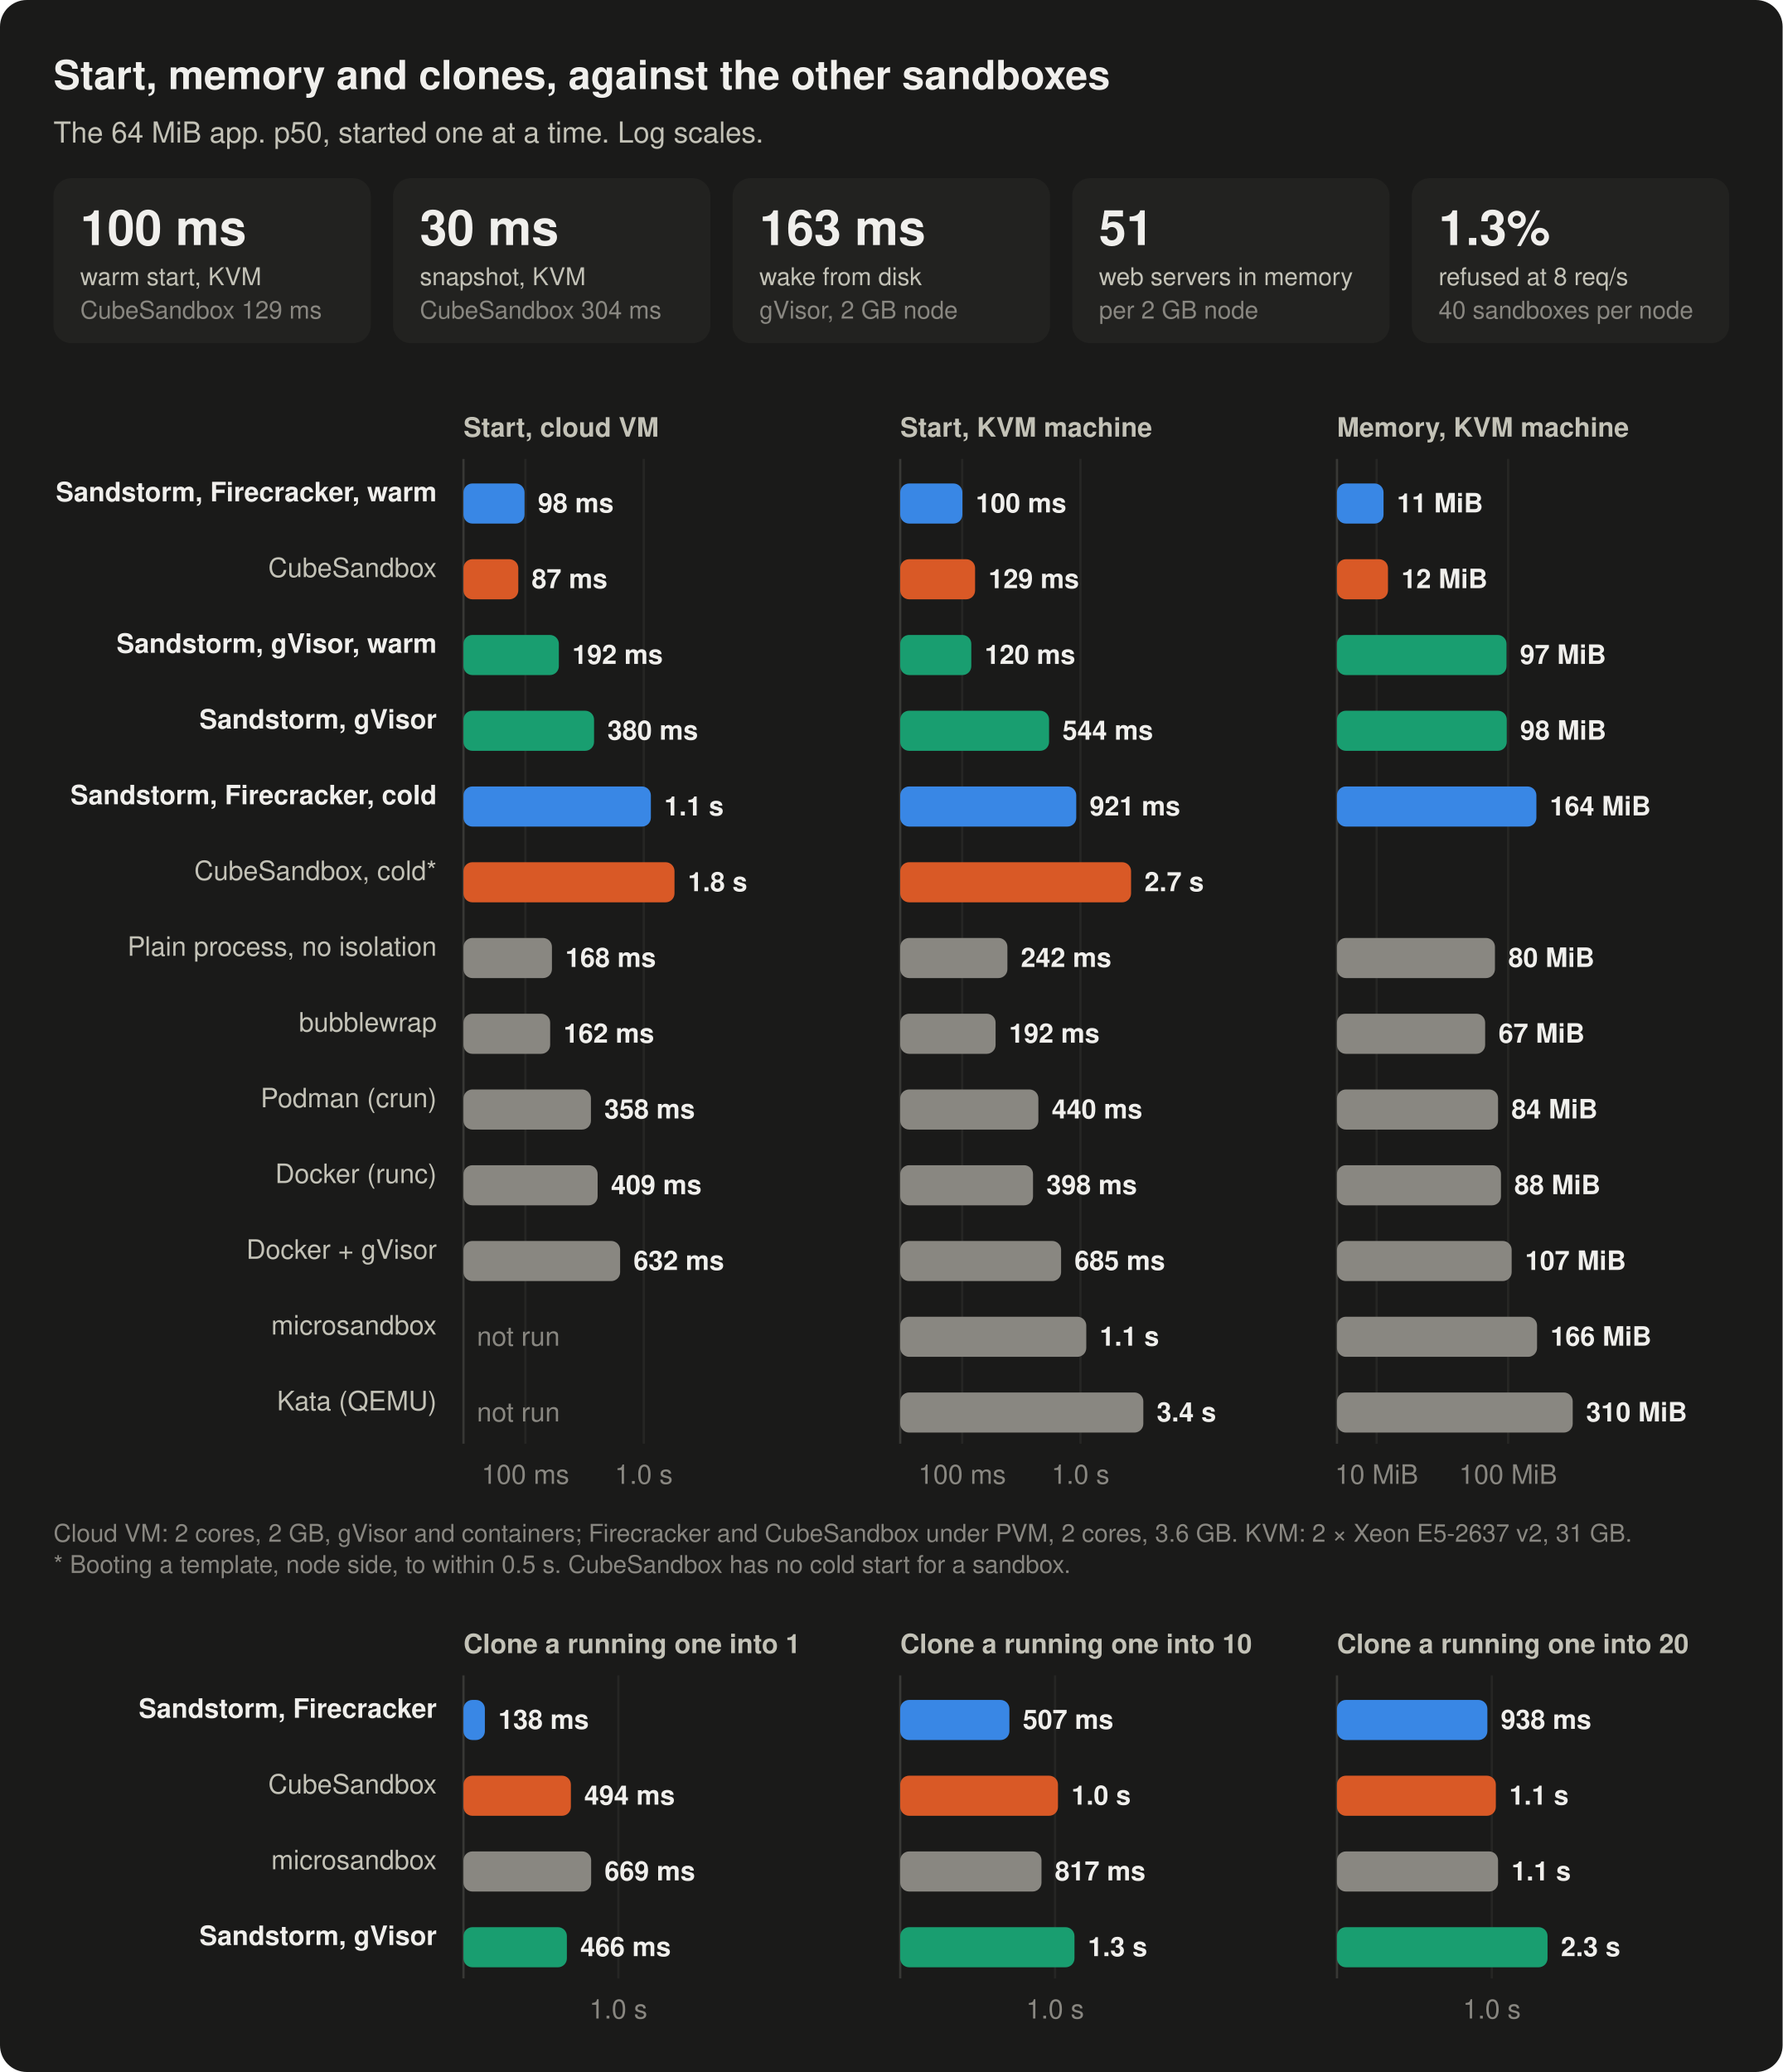
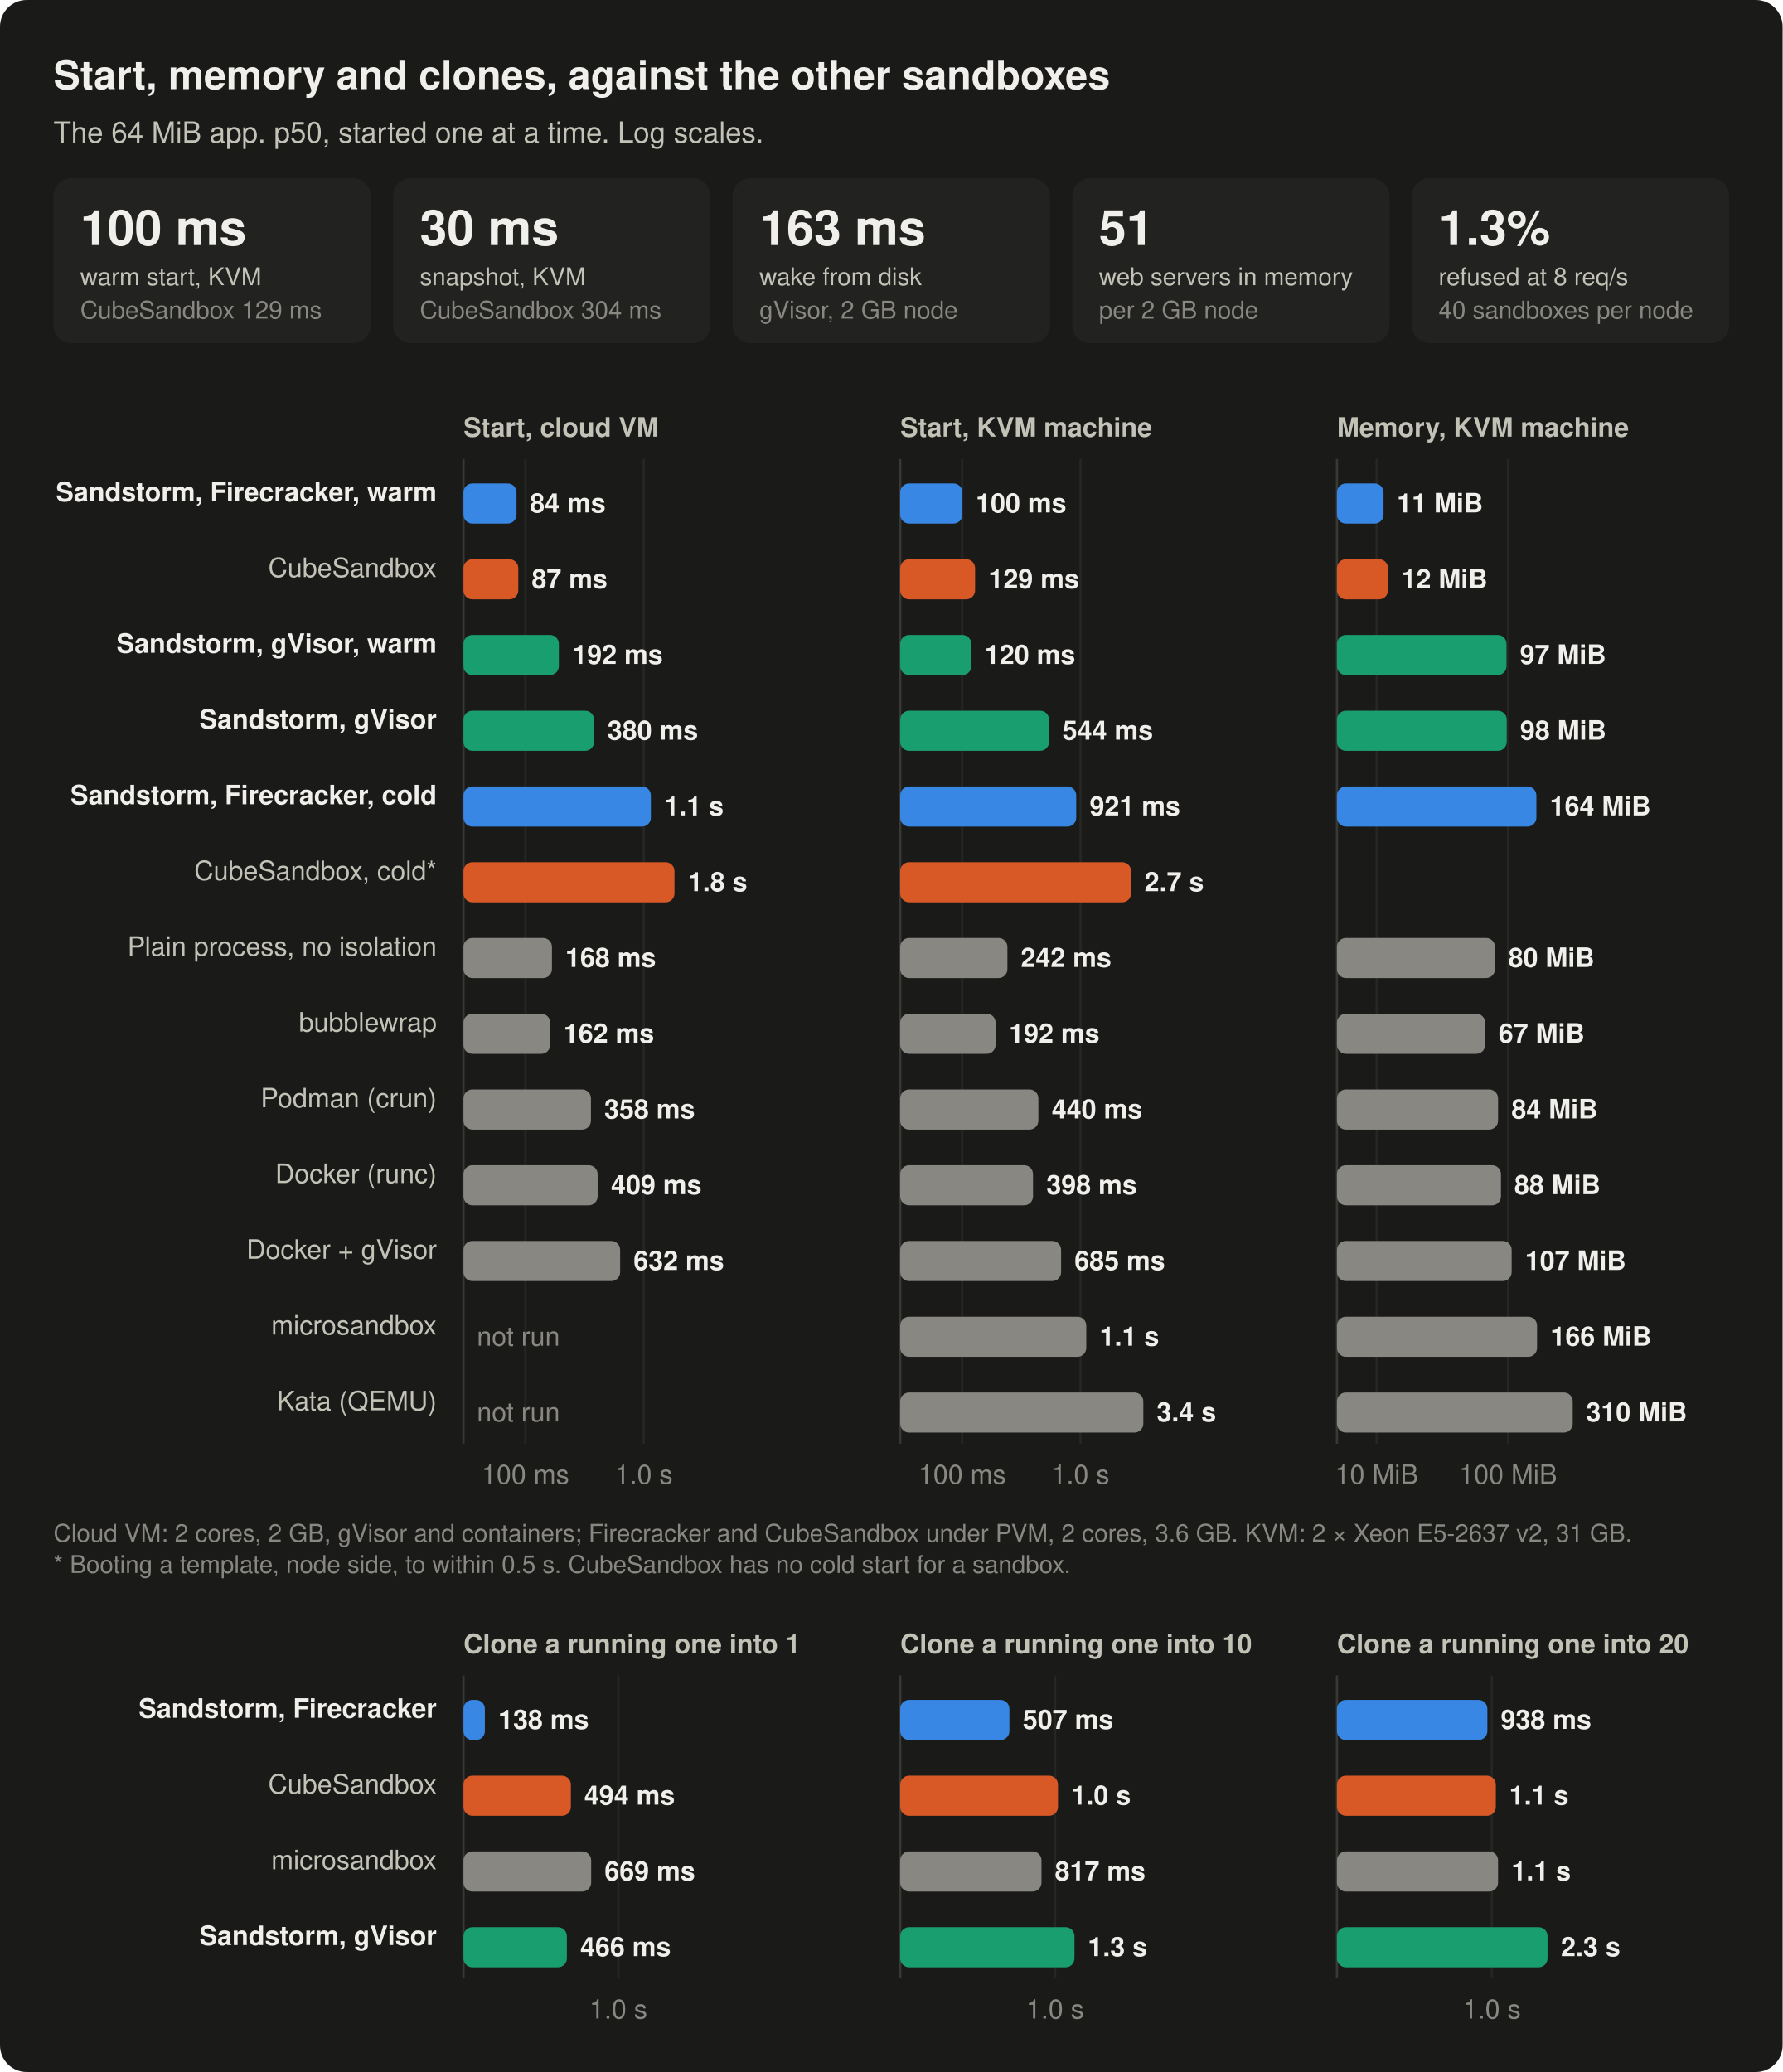
<svg xmlns="http://www.w3.org/2000/svg" viewBox="0 0 800 930" width="800" height="930" font-family="system-ui, -apple-system, &quot;Segoe UI&quot;, Helvetica, Arial, sans-serif" role="img" aria-label="Headline numbers, then start time and memory of a 64 MiB app and the time to clone one, by runtime">
  <rect width="800" height="930" rx="12" fill="#1a1a19" />
  <text x="24.0" y="40.0" font-size="18" font-weight="600" fill="#f0efec" text-anchor="start">Start, memory and clones, against the other sandboxes</text>
  <text x="24.0" y="64.0" font-size="13" font-weight="400" fill="#c3c2b7" text-anchor="start">The 64 MiB app. p50, started one at a time. Log scales.</text>
  <rect x="24.0" y="80" width="142.4" height="74" rx="8" fill="#222220" />
  <text x="36.0" y="110.0" font-size="22" font-weight="600" fill="#f0efec" text-anchor="start">100 ms</text>
  <text x="36.0" y="128.0" font-size="11" font-weight="400" fill="#c3c2b7" text-anchor="start">warm start, KVM</text>
  <text x="36.0" y="143.0" font-size="11" font-weight="400" fill="#898781" text-anchor="start">CubeSandbox 129 ms</text>
  <rect x="176.4" y="80" width="142.4" height="74" rx="8" fill="#222220" />
  <text x="188.4" y="110.0" font-size="22" font-weight="600" fill="#f0efec" text-anchor="start">30 ms</text>
  <text x="188.4" y="128.0" font-size="11" font-weight="400" fill="#c3c2b7" text-anchor="start">snapshot, KVM</text>
  <text x="188.4" y="143.0" font-size="11" font-weight="400" fill="#898781" text-anchor="start">CubeSandbox 304 ms</text>
  <rect x="328.8" y="80" width="142.4" height="74" rx="8" fill="#222220" />
  <text x="340.8" y="110.0" font-size="22" font-weight="600" fill="#f0efec" text-anchor="start">163 ms</text>
  <text x="340.8" y="128.0" font-size="11" font-weight="400" fill="#c3c2b7" text-anchor="start">wake from disk</text>
  <text x="340.8" y="143.0" font-size="11" font-weight="400" fill="#898781" text-anchor="start">gVisor, 2 GB node</text>
  <rect x="481.2" y="80" width="142.4" height="74" rx="8" fill="#222220" />
  <text x="493.2" y="110.0" font-size="22" font-weight="600" fill="#f0efec" text-anchor="start">51</text>
  <text x="493.2" y="128.0" font-size="11" font-weight="400" fill="#c3c2b7" text-anchor="start">web servers in memory</text>
  <text x="493.2" y="143.0" font-size="11" font-weight="400" fill="#898781" text-anchor="start">per 2 GB node</text>
  <rect x="633.6" y="80" width="142.4" height="74" rx="8" fill="#222220" />
  <text x="645.6" y="110.0" font-size="22" font-weight="600" fill="#f0efec" text-anchor="start">1.3%</text>
  <text x="645.6" y="128.0" font-size="11" font-weight="400" fill="#c3c2b7" text-anchor="start">refused at 8 req/s</text>
  <text x="645.6" y="143.0" font-size="11" font-weight="400" fill="#898781" text-anchor="start">40 sandboxes per node</text>
  <text x="196.0" y="225.0" font-size="12" font-weight="600" fill="#f0efec" text-anchor="end">Sandstorm, Firecracker, warm</text>
  <text x="196.0" y="259.0" font-size="12" font-weight="400" fill="#c3c2b7" text-anchor="end">CubeSandbox</text>
  <text x="196.0" y="293.0" font-size="12" font-weight="600" fill="#f0efec" text-anchor="end">Sandstorm, gVisor, warm</text>
  <text x="196.0" y="327.0" font-size="12" font-weight="600" fill="#f0efec" text-anchor="end">Sandstorm, gVisor</text>
  <text x="196.0" y="361.0" font-size="12" font-weight="600" fill="#f0efec" text-anchor="end">Sandstorm, Firecracker, cold</text>
  <text x="196.0" y="395.0" font-size="12" font-weight="400" fill="#c3c2b7" text-anchor="end">CubeSandbox, cold*</text>
  <text x="196.0" y="429.0" font-size="12" font-weight="400" fill="#c3c2b7" text-anchor="end">Plain process, no isolation</text>
  <text x="196.0" y="463.0" font-size="12" font-weight="400" fill="#c3c2b7" text-anchor="end">bubblewrap</text>
  <text x="196.0" y="497.0" font-size="12" font-weight="400" fill="#c3c2b7" text-anchor="end">Podman (crun)</text>
  <text x="196.0" y="531.0" font-size="12" font-weight="400" fill="#c3c2b7" text-anchor="end">Docker (runc)</text>
  <text x="196.0" y="565.0" font-size="12" font-weight="400" fill="#c3c2b7" text-anchor="end">Docker + gVisor</text>
  <text x="196.0" y="599.0" font-size="12" font-weight="400" fill="#c3c2b7" text-anchor="end">microsandbox</text>
  <text x="196.0" y="633.0" font-size="12" font-weight="400" fill="#c3c2b7" text-anchor="end">Kata (QEMU)</text>
  <text x="208.0" y="196.0" font-size="12" font-weight="600" fill="#c3c2b7" text-anchor="start">Start, cloud VM</text>
  <line x1="208.0" x2="208.0" y1="206" y2="648" stroke="#383835" />
  <line x1="235.8" x2="235.8" y1="206" y2="648" stroke="#262624" />
  <text x="235.8" y="666.0" font-size="12" font-weight="400" fill="#898781" text-anchor="middle">100 ms</text>
  <line x1="288.9" x2="288.9" y1="206" y2="648" stroke="#262624" />
  <text x="288.9" y="666.0" font-size="12" font-weight="400" fill="#898781" text-anchor="middle">1.0 s</text>
-   <rect x="208.0" y="217" width="27.4" height="18" rx="4" fill="#3987e5" />
-   <text x="241.4" y="230.0" font-size="12" font-weight="600" fill="#f0efec" text-anchor="start">98 ms</text>
+   <rect x="208.0" y="217" width="23.8" height="18" rx="4" fill="#3987e5" />
+   <text x="237.8" y="230.0" font-size="12" font-weight="600" fill="#f0efec" text-anchor="start">84 ms</text>
  <rect x="208.0" y="251" width="24.6" height="18" rx="4" fill="#d95926" />
  <text x="238.6" y="264.0" font-size="12" font-weight="600" fill="#f0efec" text-anchor="start">87 ms</text>
  <rect x="208.0" y="285" width="42.8" height="18" rx="4" fill="#199e70" />
  <text x="256.8" y="298.0" font-size="12" font-weight="600" fill="#f0efec" text-anchor="start">192 ms</text>
  <rect x="208.0" y="319" width="58.6" height="18" rx="4" fill="#199e70" />
  <text x="272.6" y="332.0" font-size="12" font-weight="600" fill="#f0efec" text-anchor="start">380 ms</text>
  <rect x="208.0" y="353" width="84.1" height="18" rx="4" fill="#3987e5" />
  <text x="298.1" y="366.0" font-size="12" font-weight="600" fill="#f0efec" text-anchor="start">1.1 s</text>
  <rect x="208.0" y="387" width="94.7" height="18" rx="4" fill="#d95926" />
  <text x="308.7" y="400.0" font-size="12" font-weight="600" fill="#f0efec" text-anchor="start">1.8 s</text>
  <rect x="208.0" y="421" width="39.7" height="18" rx="4" fill="#898781" />
  <text x="253.7" y="434.0" font-size="12" font-weight="600" fill="#f0efec" text-anchor="start">168 ms</text>
  <rect x="208.0" y="455" width="38.9" height="18" rx="4" fill="#898781" />
  <text x="252.9" y="468.0" font-size="12" font-weight="600" fill="#f0efec" text-anchor="start">162 ms</text>
  <rect x="208.0" y="489" width="57.2" height="18" rx="4" fill="#898781" />
  <text x="271.2" y="502.0" font-size="12" font-weight="600" fill="#f0efec" text-anchor="start">358 ms</text>
  <rect x="208.0" y="523" width="60.2" height="18" rx="4" fill="#898781" />
  <text x="274.2" y="536.0" font-size="12" font-weight="600" fill="#f0efec" text-anchor="start">409 ms</text>
  <rect x="208.0" y="557" width="70.3" height="18" rx="4" fill="#898781" />
  <text x="284.3" y="570.0" font-size="12" font-weight="600" fill="#f0efec" text-anchor="start">632 ms</text>
  <text x="214.0" y="604.0" font-size="12" font-weight="400" fill="#898781" text-anchor="start">not run</text>
  <text x="214.0" y="638.0" font-size="12" font-weight="400" fill="#898781" text-anchor="start">not run</text>
  <text x="404.0" y="196.0" font-size="12" font-weight="600" fill="#c3c2b7" text-anchor="start">Start, KVM machine</text>
  <line x1="404.0" x2="404.0" y1="206" y2="648" stroke="#383835" />
  <line x1="431.8" x2="431.8" y1="206" y2="648" stroke="#262624" />
  <text x="431.8" y="666.0" font-size="12" font-weight="400" fill="#898781" text-anchor="middle">100 ms</text>
  <line x1="484.9" x2="484.9" y1="206" y2="648" stroke="#262624" />
  <text x="484.9" y="666.0" font-size="12" font-weight="400" fill="#898781" text-anchor="middle">1.0 s</text>
  <rect x="404.0" y="217" width="27.9" height="18" rx="4" fill="#3987e5" />
  <text x="437.9" y="230.0" font-size="12" font-weight="600" fill="#f0efec" text-anchor="start">100 ms</text>
  <rect x="404.0" y="251" width="33.6" height="18" rx="4" fill="#d95926" />
  <text x="443.6" y="264.0" font-size="12" font-weight="600" fill="#f0efec" text-anchor="start">129 ms</text>
  <rect x="404.0" y="285" width="31.9" height="18" rx="4" fill="#199e70" />
  <text x="441.9" y="298.0" font-size="12" font-weight="600" fill="#f0efec" text-anchor="start">120 ms</text>
  <rect x="404.0" y="319" width="66.8" height="18" rx="4" fill="#199e70" />
  <text x="476.8" y="332.0" font-size="12" font-weight="600" fill="#f0efec" text-anchor="start">544 ms</text>
  <rect x="404.0" y="353" width="79.0" height="18" rx="4" fill="#3987e5" />
  <text x="489.0" y="366.0" font-size="12" font-weight="600" fill="#f0efec" text-anchor="start">921 ms</text>
  <rect x="404.0" y="387" width="103.6" height="18" rx="4" fill="#d95926" />
  <text x="513.6" y="400.0" font-size="12" font-weight="600" fill="#f0efec" text-anchor="start">2.7 s</text>
  <rect x="404.0" y="421" width="48.1" height="18" rx="4" fill="#898781" />
  <text x="458.1" y="434.0" font-size="12" font-weight="600" fill="#f0efec" text-anchor="start">242 ms</text>
  <rect x="404.0" y="455" width="42.8" height="18" rx="4" fill="#898781" />
  <text x="452.8" y="468.0" font-size="12" font-weight="600" fill="#f0efec" text-anchor="start">192 ms</text>
  <rect x="404.0" y="489" width="62.0" height="18" rx="4" fill="#898781" />
  <text x="472.0" y="502.0" font-size="12" font-weight="600" fill="#f0efec" text-anchor="start">440 ms</text>
  <rect x="404.0" y="523" width="59.6" height="18" rx="4" fill="#898781" />
  <text x="469.6" y="536.0" font-size="12" font-weight="600" fill="#f0efec" text-anchor="start">398 ms</text>
  <rect x="404.0" y="557" width="72.2" height="18" rx="4" fill="#898781" />
  <text x="482.2" y="570.0" font-size="12" font-weight="600" fill="#f0efec" text-anchor="start">685 ms</text>
  <rect x="404.0" y="591" width="83.5" height="18" rx="4" fill="#898781" />
  <text x="493.5" y="604.0" font-size="12" font-weight="600" fill="#f0efec" text-anchor="start">1.1 s</text>
  <rect x="404.0" y="625" width="109.1" height="18" rx="4" fill="#898781" />
  <text x="519.1" y="638.0" font-size="12" font-weight="600" fill="#f0efec" text-anchor="start">3.4 s</text>
  <text x="600.0" y="196.0" font-size="12" font-weight="600" fill="#c3c2b7" text-anchor="start">Memory, KVM machine</text>
  <line x1="600.0" x2="600.0" y1="206" y2="648" stroke="#383835" />
  <line x1="617.8" x2="617.8" y1="206" y2="648" stroke="#262624" />
  <text x="617.8" y="666.0" font-size="12" font-weight="400" fill="#898781" text-anchor="middle">10 MiB</text>
  <line x1="676.8" x2="676.8" y1="206" y2="648" stroke="#262624" />
  <text x="676.8" y="666.0" font-size="12" font-weight="400" fill="#898781" text-anchor="middle">100 MiB</text>
  <rect x="600.0" y="217" width="20.9" height="18" rx="4" fill="#3987e5" />
  <text x="626.9" y="230.0" font-size="12" font-weight="600" fill="#f0efec" text-anchor="start">11 MiB</text>
  <rect x="600.0" y="251" width="22.9" height="18" rx="4" fill="#d95926" />
  <text x="628.9" y="264.0" font-size="12" font-weight="600" fill="#f0efec" text-anchor="start">12 MiB</text>
  <rect x="600.0" y="285" width="76.1" height="18" rx="4" fill="#199e70" />
  <text x="682.1" y="298.0" font-size="12" font-weight="600" fill="#f0efec" text-anchor="start">97 MiB</text>
  <rect x="600.0" y="319" width="76.2" height="18" rx="4" fill="#199e70" />
  <text x="682.2" y="332.0" font-size="12" font-weight="600" fill="#f0efec" text-anchor="start">98 MiB</text>
  <rect x="600.0" y="353" width="89.5" height="18" rx="4" fill="#3987e5" />
  <text x="695.5" y="366.0" font-size="12" font-weight="600" fill="#f0efec" text-anchor="start">164 MiB</text>
  <rect x="600.0" y="421" width="70.9" height="18" rx="4" fill="#898781" />
  <text x="676.9" y="434.0" font-size="12" font-weight="600" fill="#f0efec" text-anchor="start">80 MiB</text>
  <rect x="600.0" y="455" width="66.5" height="18" rx="4" fill="#898781" />
  <text x="672.5" y="468.0" font-size="12" font-weight="600" fill="#f0efec" text-anchor="start">67 MiB</text>
  <rect x="600.0" y="489" width="72.3" height="18" rx="4" fill="#898781" />
  <text x="678.3" y="502.0" font-size="12" font-weight="600" fill="#f0efec" text-anchor="start">84 MiB</text>
  <rect x="600.0" y="523" width="73.6" height="18" rx="4" fill="#898781" />
  <text x="679.6" y="536.0" font-size="12" font-weight="600" fill="#f0efec" text-anchor="start">88 MiB</text>
  <rect x="600.0" y="557" width="78.4" height="18" rx="4" fill="#898781" />
  <text x="684.4" y="570.0" font-size="12" font-weight="600" fill="#f0efec" text-anchor="start">107 MiB</text>
  <rect x="600.0" y="591" width="89.8" height="18" rx="4" fill="#898781" />
  <text x="695.8" y="604.0" font-size="12" font-weight="600" fill="#f0efec" text-anchor="start">166 MiB</text>
  <rect x="600.0" y="625" width="105.8" height="18" rx="4" fill="#898781" />
  <text x="711.8" y="638.0" font-size="12" font-weight="600" fill="#f0efec" text-anchor="start">310 MiB</text>
  <text x="24.0" y="692.0" font-size="11" font-weight="400" fill="#898781" text-anchor="start">Cloud VM: 2 cores, 2 GB, gVisor and containers; Firecracker and CubeSandbox under PVM, 2 cores, 3.6 GB. KVM: 2 × Xeon E5-2637 v2, 31 GB.</text>
  <text x="24.0" y="706.0" font-size="11" font-weight="400" fill="#898781" text-anchor="start">* Booting a template, node side, to within 0.5 s. CubeSandbox has no cold start for a sandbox.</text>
  <text x="196.0" y="771.0" font-size="12" font-weight="600" fill="#f0efec" text-anchor="end">Sandstorm, Firecracker</text>
  <text x="196.0" y="805.0" font-size="12" font-weight="400" fill="#c3c2b7" text-anchor="end">CubeSandbox</text>
  <text x="196.0" y="839.0" font-size="12" font-weight="400" fill="#c3c2b7" text-anchor="end">microsandbox</text>
  <text x="196.0" y="873.0" font-size="12" font-weight="600" fill="#f0efec" text-anchor="end">Sandstorm, gVisor</text>
  <text x="208.0" y="742.0" font-size="12" font-weight="600" fill="#c3c2b7" text-anchor="start">Clone a running one into 1</text>
  <line x1="208.0" x2="208.0" y1="752" y2="888" stroke="#383835" />
  <line x1="277.5" x2="277.5" y1="752" y2="888" stroke="#262624" />
  <text x="277.5" y="906.0" font-size="12" font-weight="400" fill="#898781" text-anchor="middle">1.0 s</text>
  <rect x="208.0" y="763" width="9.6" height="18" rx="4" fill="#3987e5" />
  <text x="223.6" y="776.0" font-size="12" font-weight="600" fill="#f0efec" text-anchor="start">138 ms</text>
  <rect x="208.0" y="797" width="48.2" height="18" rx="4" fill="#d95926" />
  <text x="262.2" y="810.0" font-size="12" font-weight="600" fill="#f0efec" text-anchor="start">494 ms</text>
  <rect x="208.0" y="831" width="57.3" height="18" rx="4" fill="#898781" />
  <text x="271.3" y="844.0" font-size="12" font-weight="600" fill="#f0efec" text-anchor="start">669 ms</text>
  <rect x="208.0" y="865" width="46.4" height="18" rx="4" fill="#199e70" />
  <text x="260.4" y="878.0" font-size="12" font-weight="600" fill="#f0efec" text-anchor="start">466 ms</text>
  <text x="404.0" y="742.0" font-size="12" font-weight="600" fill="#c3c2b7" text-anchor="start">Clone a running one into 10</text>
  <line x1="404.0" x2="404.0" y1="752" y2="888" stroke="#383835" />
  <line x1="473.5" x2="473.5" y1="752" y2="888" stroke="#262624" />
  <text x="473.5" y="906.0" font-size="12" font-weight="400" fill="#898781" text-anchor="middle">1.0 s</text>
  <rect x="404.0" y="763" width="49.0" height="18" rx="4" fill="#3987e5" />
  <text x="459.0" y="776.0" font-size="12" font-weight="600" fill="#f0efec" text-anchor="start">507 ms</text>
  <rect x="404.0" y="797" width="70.8" height="18" rx="4" fill="#d95926" />
  <text x="480.8" y="810.0" font-size="12" font-weight="600" fill="#f0efec" text-anchor="start">1.0 s</text>
  <rect x="404.0" y="831" width="63.4" height="18" rx="4" fill="#898781" />
  <text x="473.4" y="844.0" font-size="12" font-weight="600" fill="#f0efec" text-anchor="start">817 ms</text>
  <rect x="404.0" y="865" width="78.2" height="18" rx="4" fill="#199e70" />
  <text x="488.2" y="878.0" font-size="12" font-weight="600" fill="#f0efec" text-anchor="start">1.3 s</text>
  <text x="600.0" y="742.0" font-size="12" font-weight="600" fill="#c3c2b7" text-anchor="start">Clone a running one into 20</text>
  <line x1="600.0" x2="600.0" y1="752" y2="888" stroke="#383835" />
  <line x1="669.5" x2="669.5" y1="752" y2="888" stroke="#262624" />
  <text x="669.5" y="906.0" font-size="12" font-weight="400" fill="#898781" text-anchor="middle">1.0 s</text>
  <rect x="600.0" y="763" width="67.5" height="18" rx="4" fill="#3987e5" />
  <text x="673.5" y="776.0" font-size="12" font-weight="600" fill="#f0efec" text-anchor="start">938 ms</text>
  <rect x="600.0" y="797" width="71.3" height="18" rx="4" fill="#d95926" />
  <text x="677.3" y="810.0" font-size="12" font-weight="600" fill="#f0efec" text-anchor="start">1.1 s</text>
  <rect x="600.0" y="831" width="72.3" height="18" rx="4" fill="#898781" />
  <text x="678.3" y="844.0" font-size="12" font-weight="600" fill="#f0efec" text-anchor="start">1.1 s</text>
  <rect x="600.0" y="865" width="94.5" height="18" rx="4" fill="#199e70" />
  <text x="700.5" y="878.0" font-size="12" font-weight="600" fill="#f0efec" text-anchor="start">2.3 s</text>
</svg>
